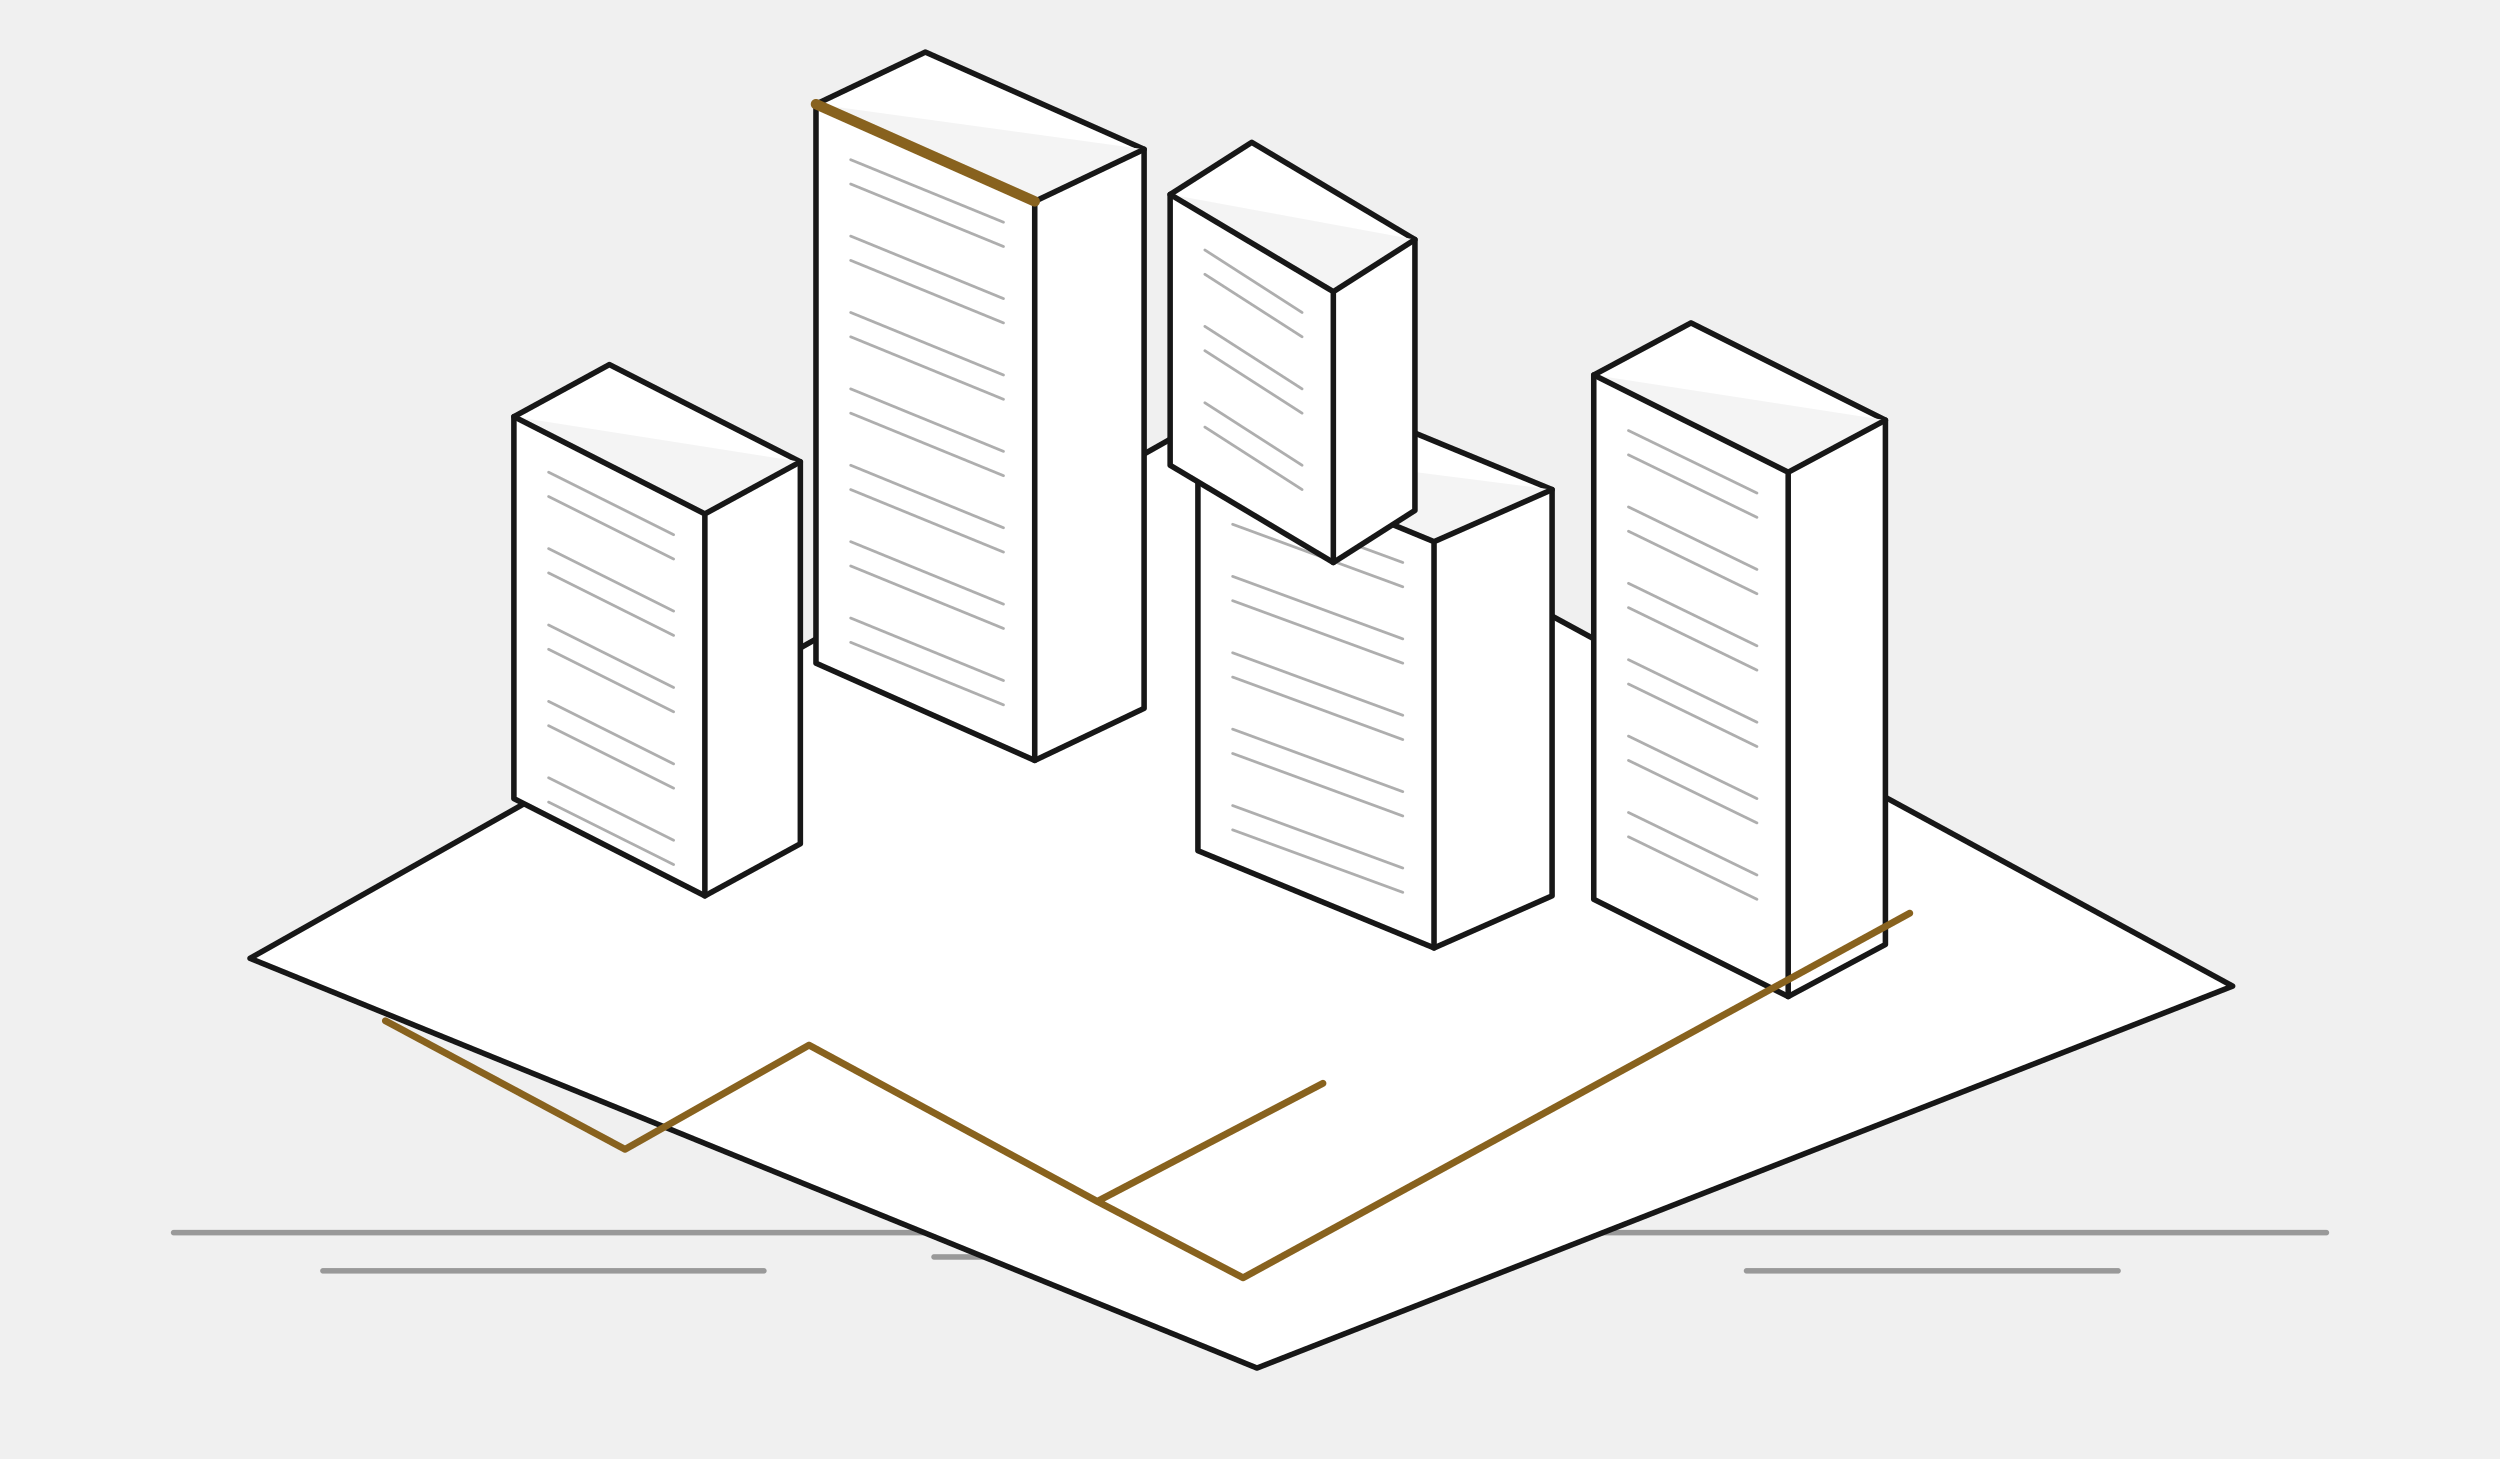
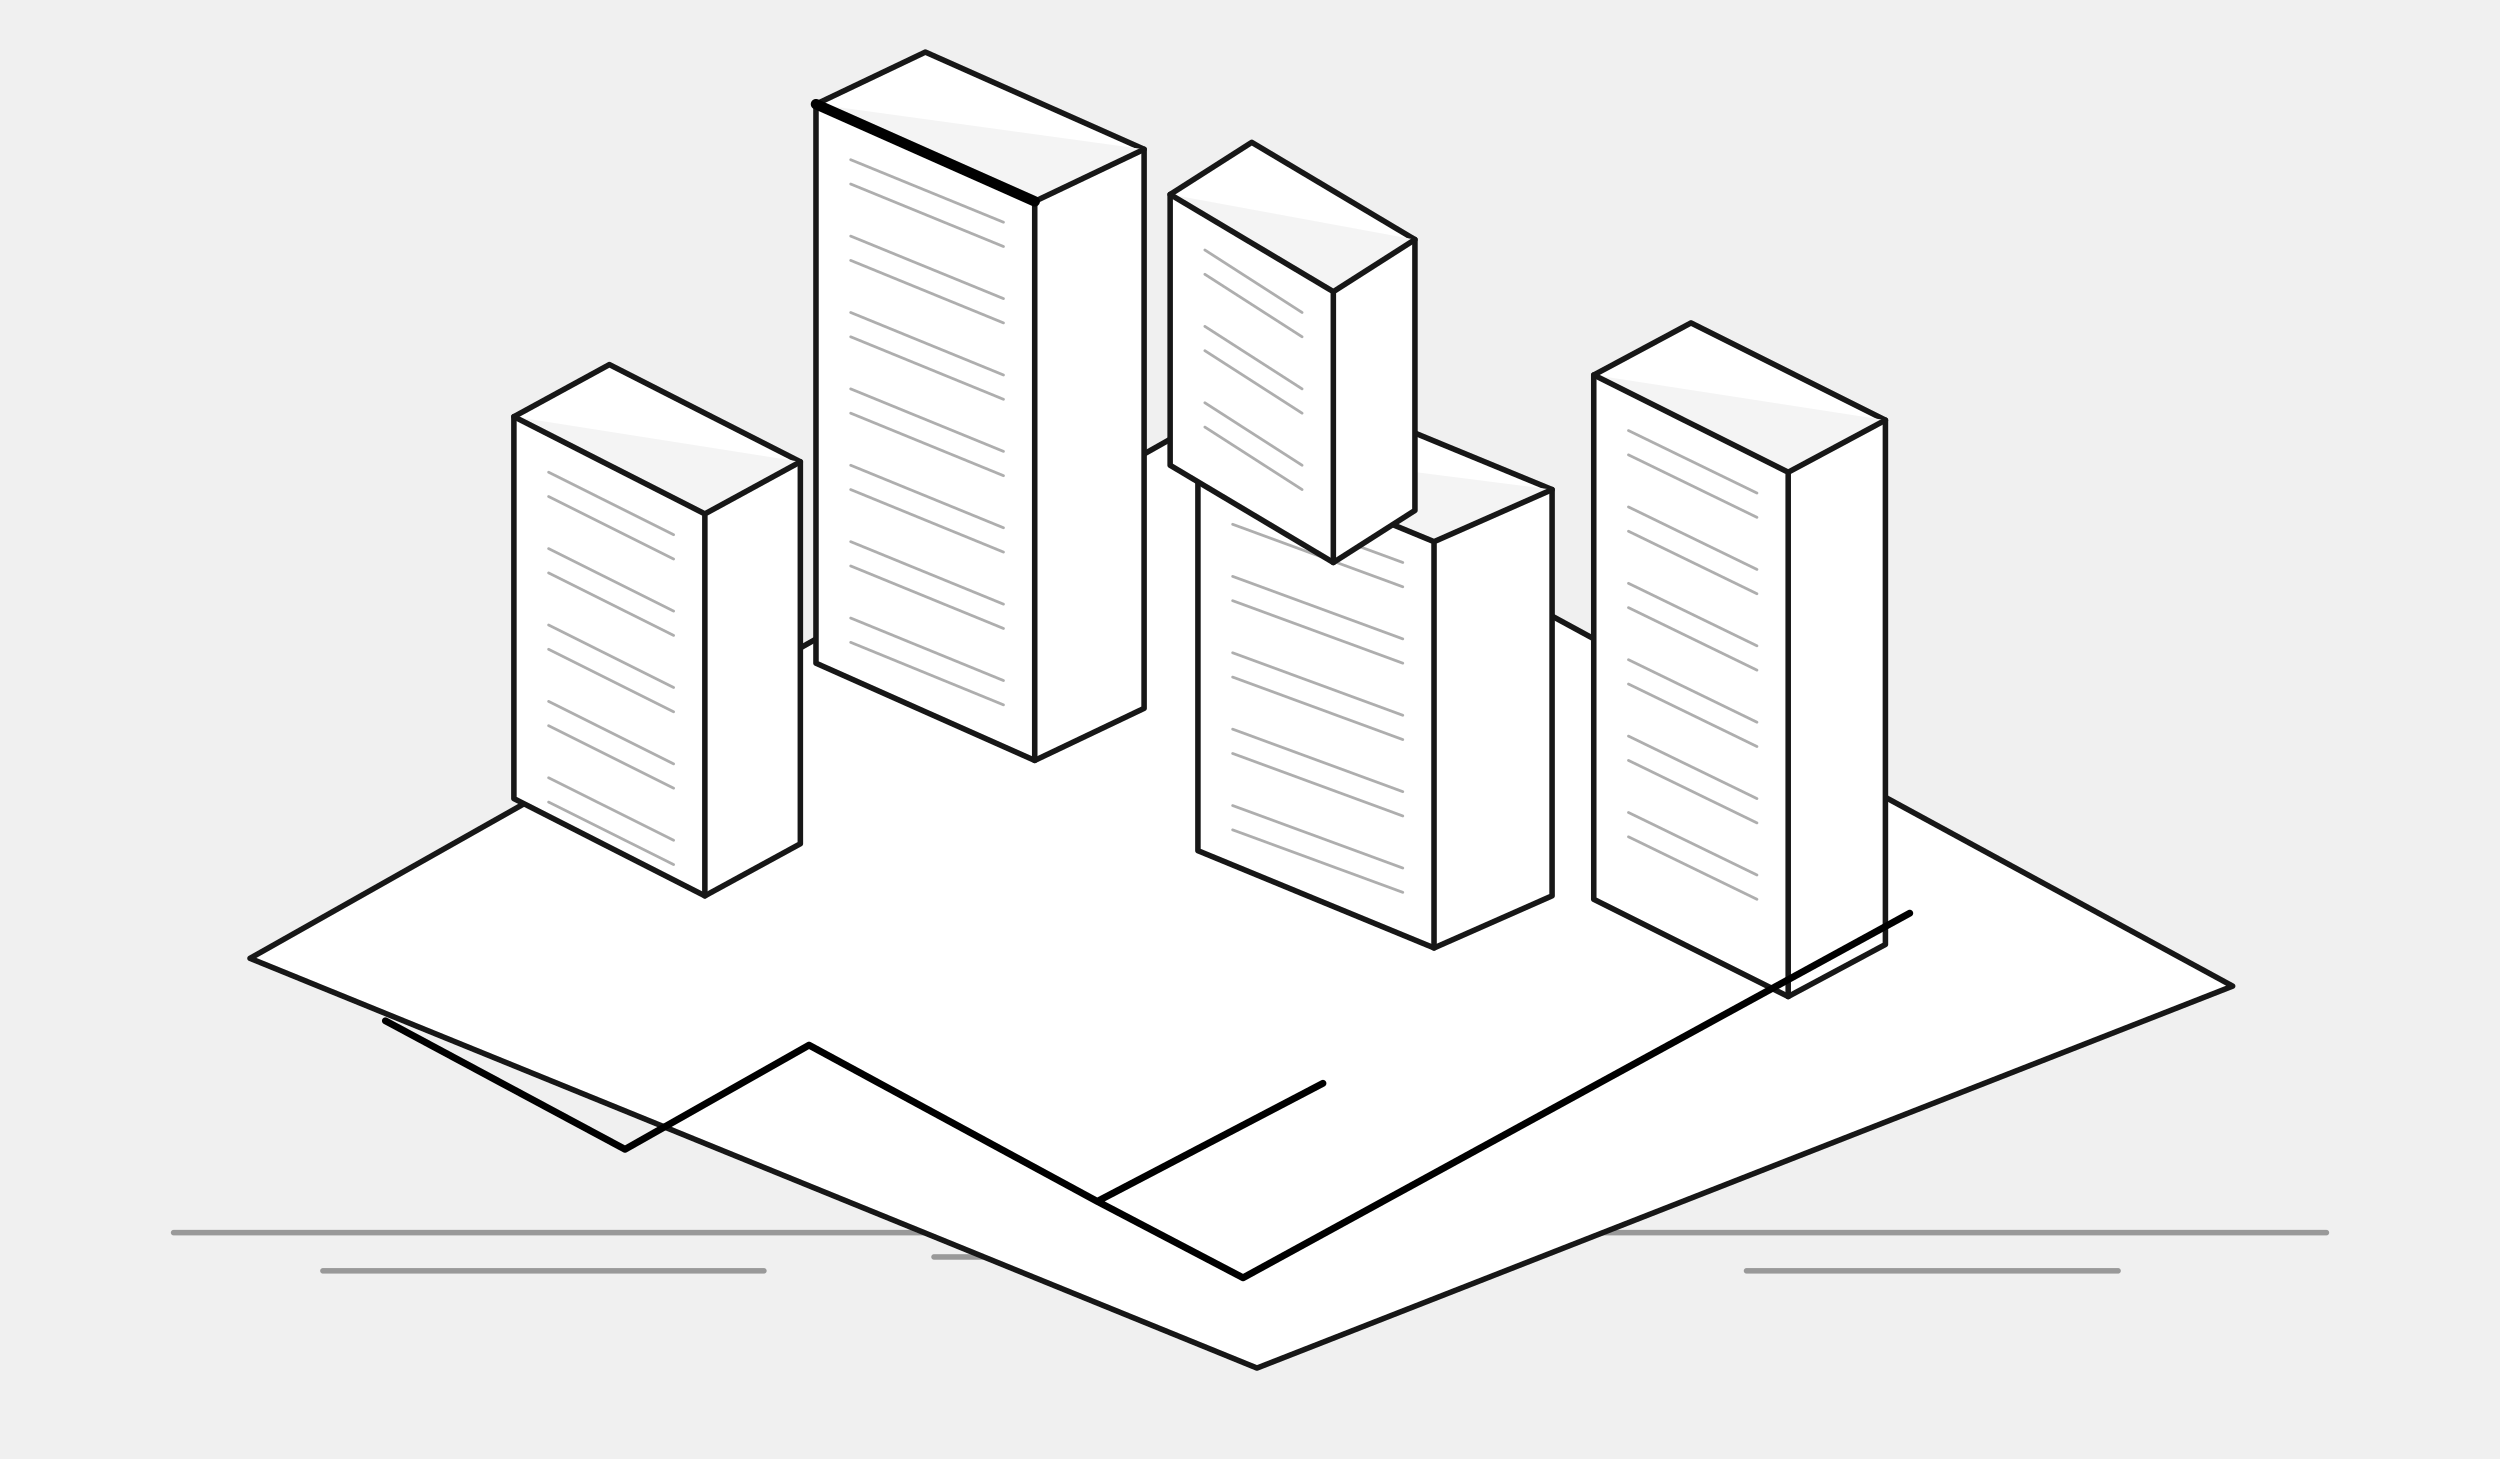
<svg xmlns="http://www.w3.org/2000/svg" width="720" height="420" viewBox="0 0 720 420">
  <g fill="none" stroke="#171717" stroke-width="1.6" stroke-linecap="round" stroke-linejoin="round">
    <g opacity=".4">
      <path d="M50 355h620m-577 11h127m49-4h62m172 4h107" />
    </g>
    <path d="M72 276 345 122l298 162-281 110Z" fill="white" />
    <g transform="translate(148 230) scale(1)">
      <path d="M0 0v-110l27.5-15 55 28V13L55 28Z" fill="white" />
      <path d="M0-110l55 28 27.5-15M55 -82V28" fill="#f4f4f4" />
      <path d="M10 -94l36 18m-36-11 36 18" opacity=".35" stroke-width=".8" />
      <path d="M10 -72l36 18m-36-11 36 18" opacity=".35" stroke-width=".8" />
      <path d="M10 -50l36 18m-36-11 36 18" opacity=".35" stroke-width=".8" />
      <path d="M10 -28l36 18m-36-11 36 18" opacity=".35" stroke-width=".8" />
      <path d="M10 -6l36 18m-36-11 36 18" opacity=".35" stroke-width=".8" />
    </g>
    <g transform="translate(235 191) scale(1)">
      <path d="M0 0v-161l31.5-15 63 28V13L63 28Z" fill="white" />
      <path d="M0-161l63 28 31.5-15M63 -133V28" fill="#f4f4f4" />
      <path d="M10 -145l44 18m-44-11 44 18" opacity=".35" stroke-width=".8" />
      <path d="M10 -123l44 18m-44-11 44 18" opacity=".35" stroke-width=".8" />
      <path d="M10 -101l44 18m-44-11 44 18" opacity=".35" stroke-width=".8" />
      <path d="M10 -79l44 18m-44-11 44 18" opacity=".35" stroke-width=".8" />
      <path d="M10 -57l44 18m-44-11 44 18" opacity=".35" stroke-width=".8" />
      <path d="M10 -35l44 18m-44-11 44 18" opacity=".35" stroke-width=".8" />
      <path d="M10 -13l44 18m-44-11 44 18" opacity=".35" stroke-width=".8" />
-       <path d="M0-161l63 28" stroke="#88621e" stroke-width="3" />
+       <path d="M0-161l63 28" stroke="#000000" stroke-width="3" />
    </g>
    <g transform="translate(345 245) scale(1)">
      <path d="M0 0v-117l34-15 68 28V13L68 28Z" fill="white" />
      <path d="M0-117l68 28 34-15M68 -89V28" fill="#f4f4f4" />
      <path d="M10 -101l49 18m-49-11 49 18" opacity=".35" stroke-width=".8" />
      <path d="M10 -79l49 18m-49-11 49 18" opacity=".35" stroke-width=".8" />
      <path d="M10 -57l49 18m-49-11 49 18" opacity=".35" stroke-width=".8" />
      <path d="M10 -35l49 18m-49-11 49 18" opacity=".35" stroke-width=".8" />
      <path d="M10 -13l49 18m-49-11 49 18" opacity=".35" stroke-width=".8" />
    </g>
    <g transform="translate(459 259) scale(1)">
      <path d="M0 0v-151l28-15 56 28V13L56 28Z" fill="white" />
      <path d="M0-151l56 28 28-15M56 -123V28" fill="#f4f4f4" />
      <path d="M10 -135l37 18m-37-11 37 18" opacity=".35" stroke-width=".8" />
      <path d="M10 -113l37 18m-37-11 37 18" opacity=".35" stroke-width=".8" />
      <path d="M10 -91l37 18m-37-11 37 18" opacity=".35" stroke-width=".8" />
      <path d="M10 -69l37 18m-37-11 37 18" opacity=".35" stroke-width=".8" />
      <path d="M10 -47l37 18m-37-11 37 18" opacity=".35" stroke-width=".8" />
      <path d="M10 -25l37 18m-37-11 37 18" opacity=".35" stroke-width=".8" />
    </g>
    <g transform="translate(337 134) scale(1)">
      <path d="M0 0v-78l23.5-15 47 28V13L47 28Z" fill="white" />
      <path d="M0-78l47 28 23.5-15M47 -50V28" fill="#f4f4f4" />
      <path d="M10 -62l28 18m-28-11 28 18" opacity=".35" stroke-width=".8" />
      <path d="M10 -40l28 18m-28-11 28 18" opacity=".35" stroke-width=".8" />
      <path d="M10 -18l28 18m-28-11 28 18" opacity=".35" stroke-width=".8" />
    </g>
-     <path d="m111 294 69 37 53-30 83 45 65-34m-65 34 42 22 192-105" stroke="#88621e" stroke-width="2" />
+     <path d="m111 294 69 37 53-30 83 45 65-34m-65 34 42 22 192-105" stroke="#000000" stroke-width="2" />
  </g>
</svg>
